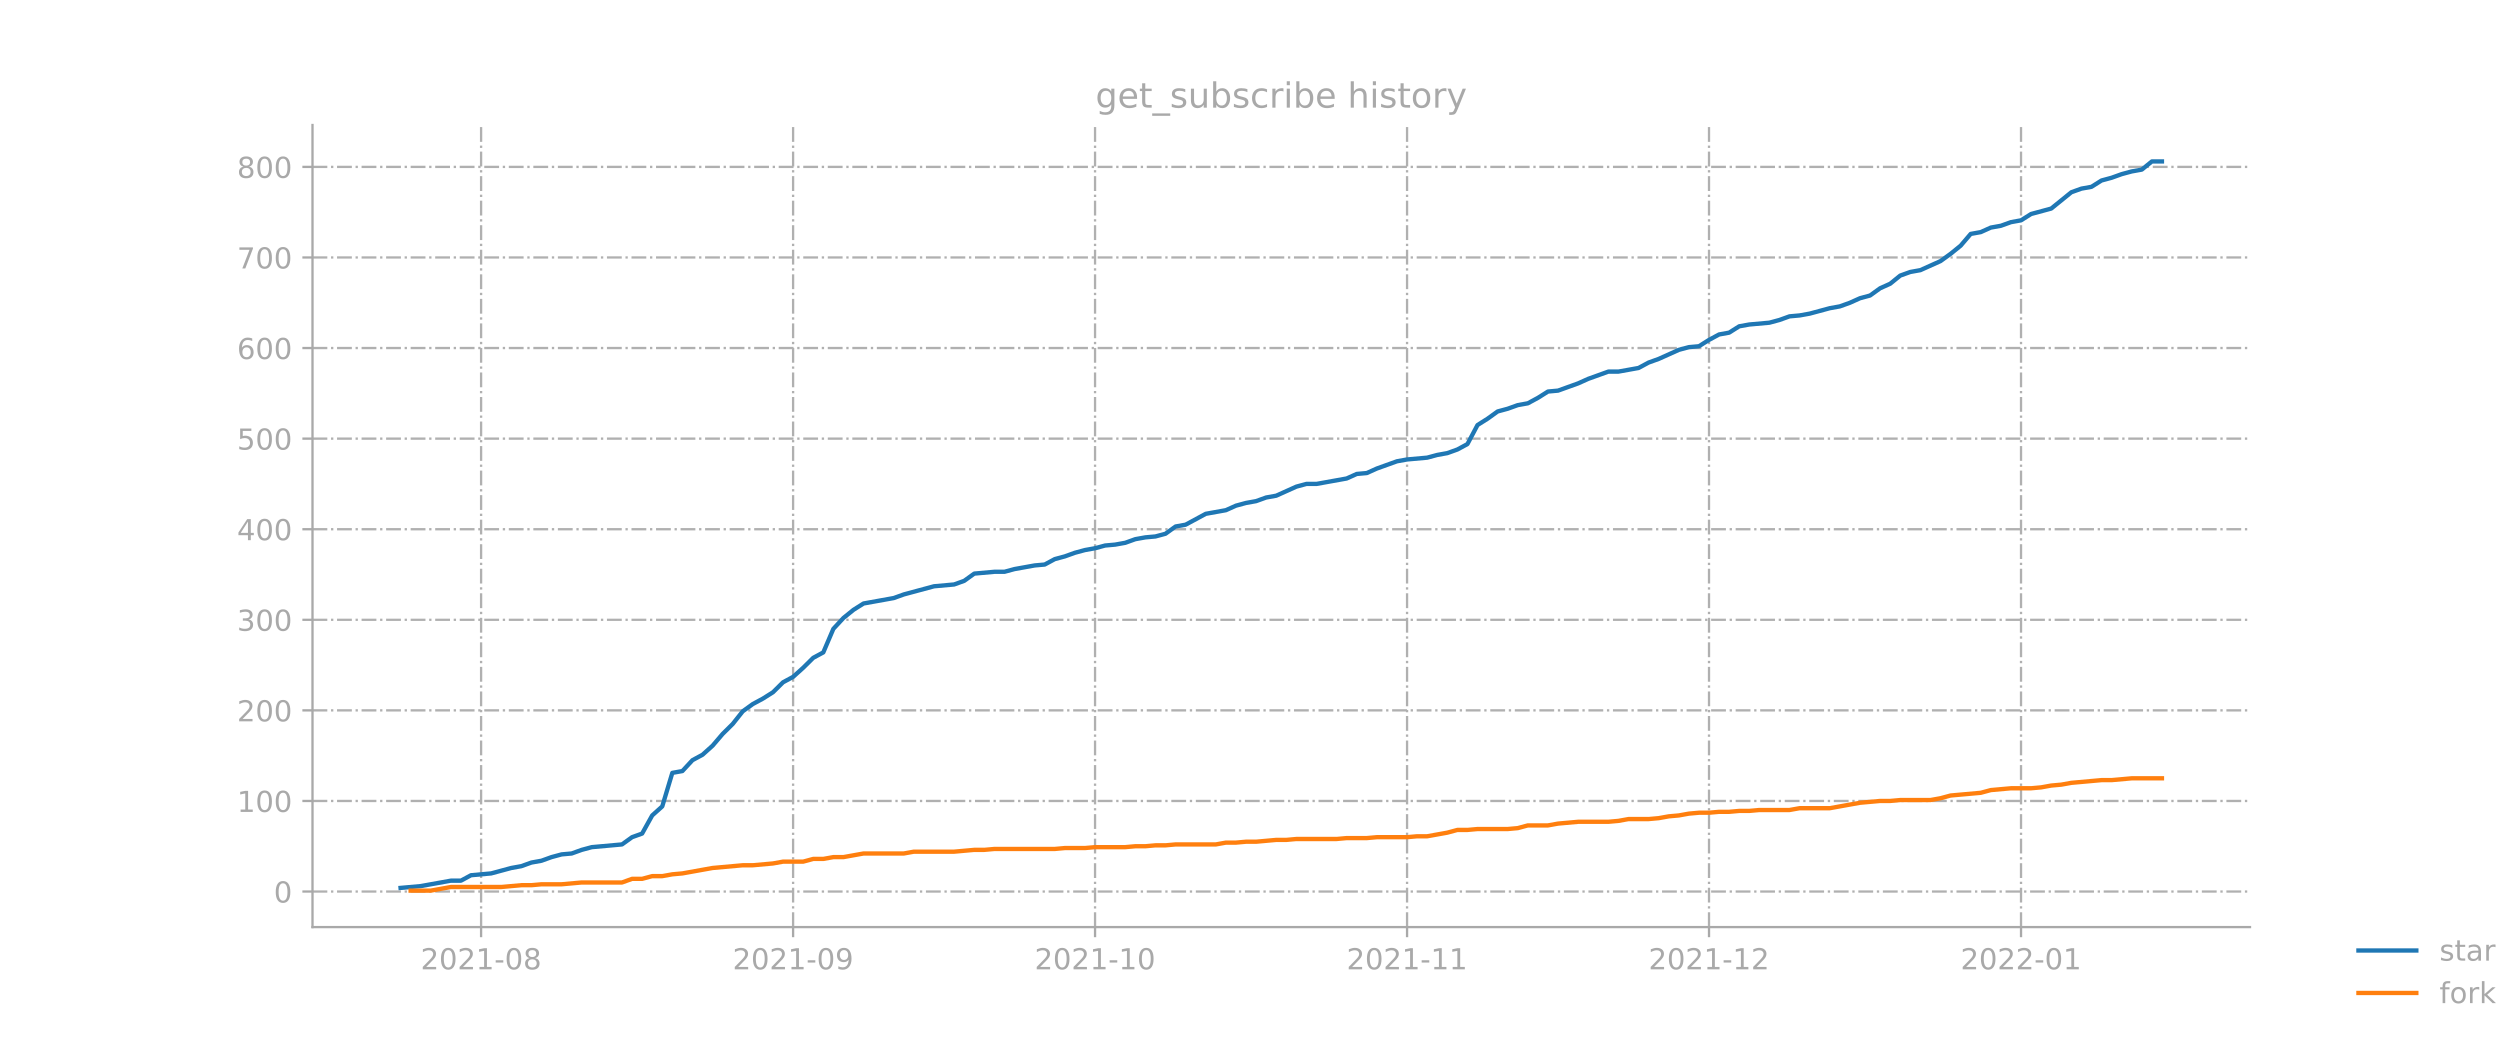
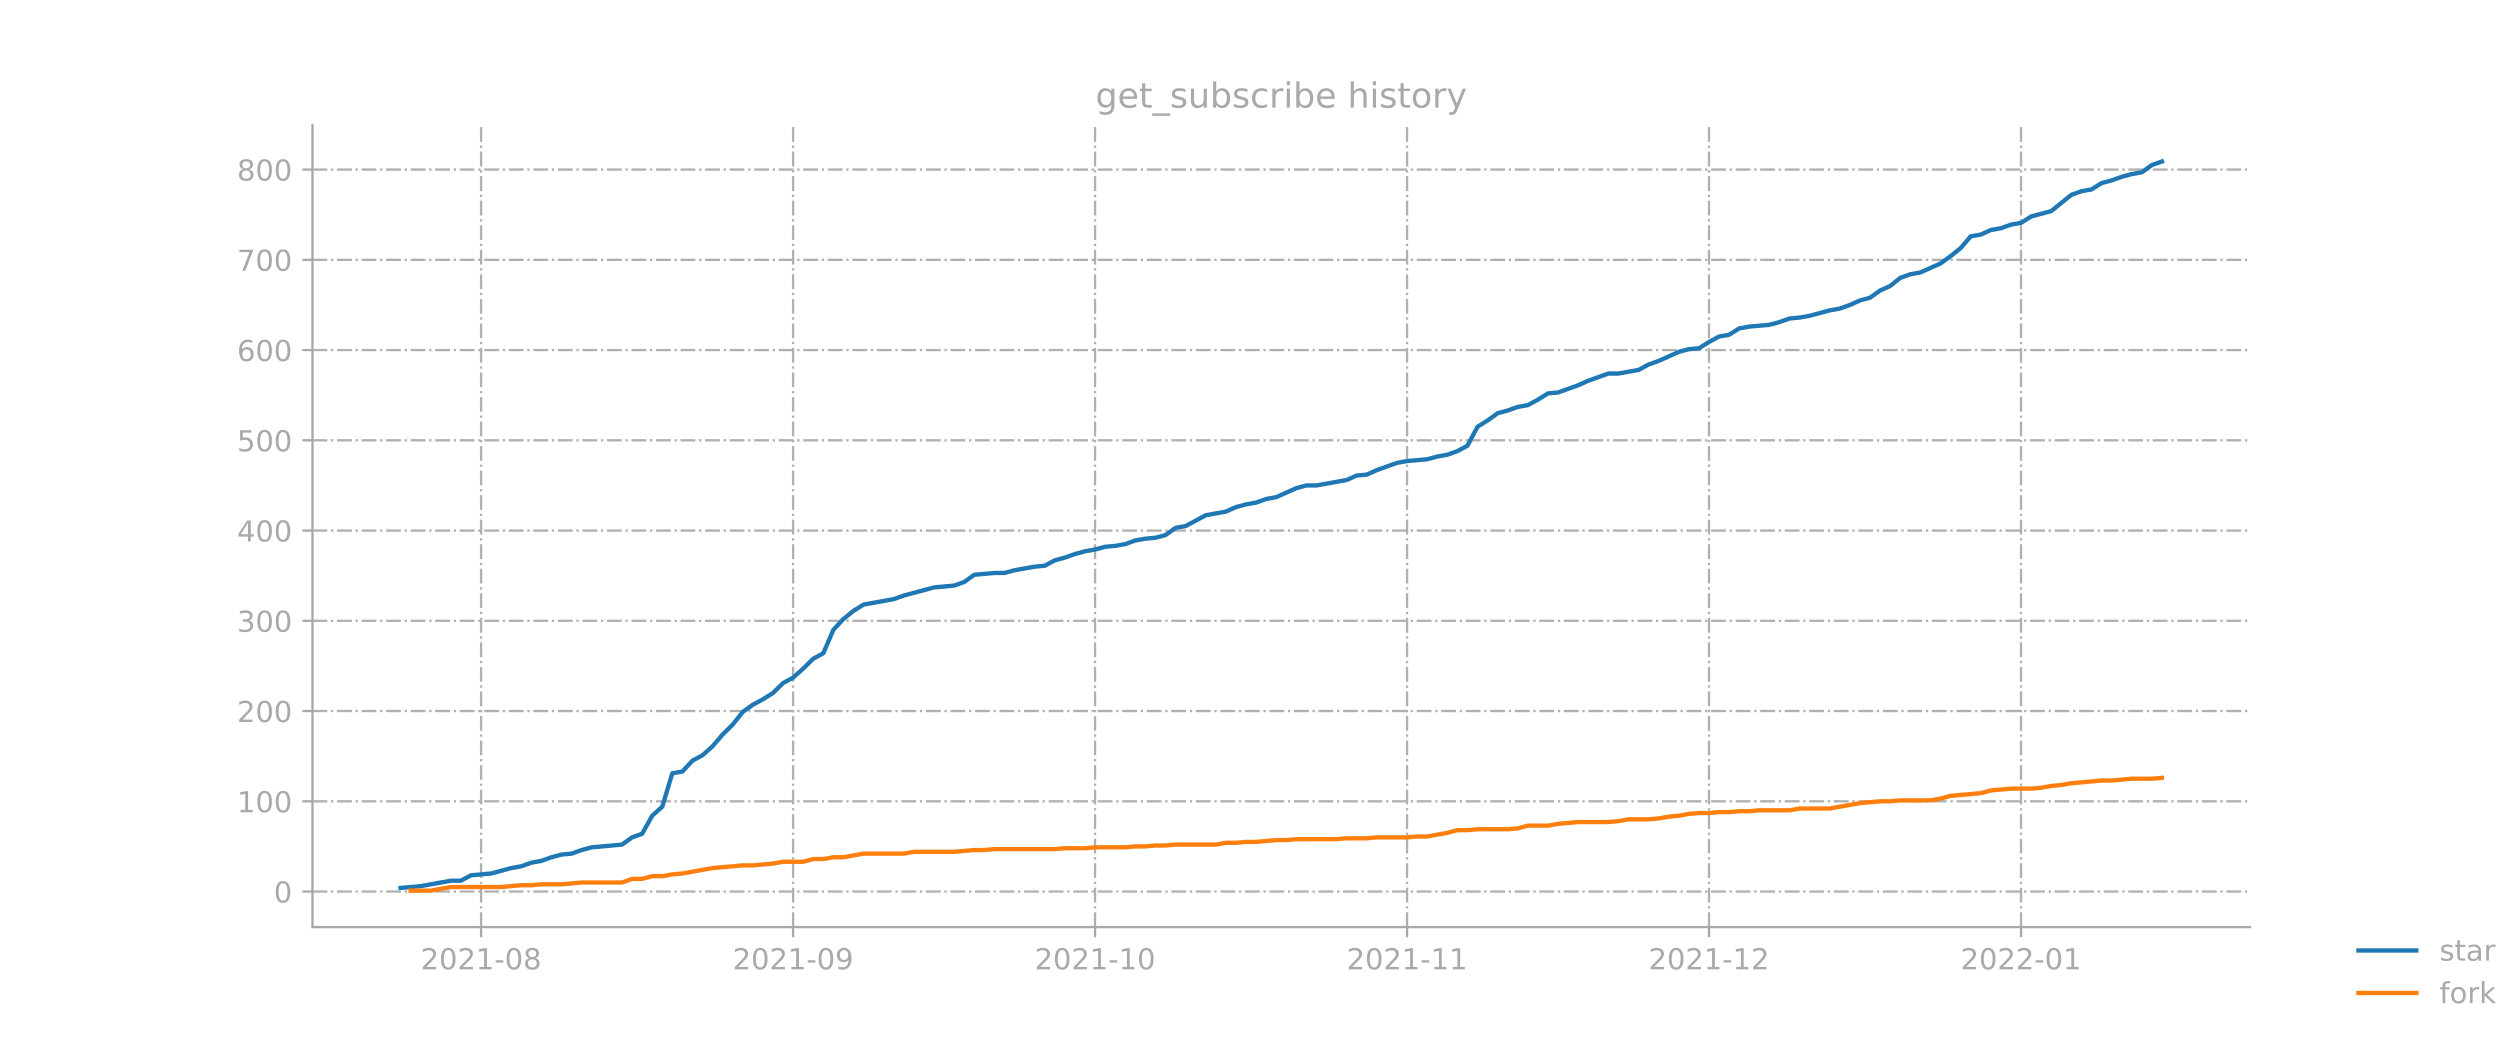
<svg xmlns="http://www.w3.org/2000/svg" xmlns:xlink="http://www.w3.org/1999/xlink" width="864pt" height="360pt" viewBox="0 0 864 360" version="1.1">
  <defs>
    <style type="text/css">*{stroke-linejoin: round; stroke-linecap: butt}</style>
  </defs>
  <g id="figure_1">
    <g id="patch_1">
      <path d="M 0 360  L 864 360  L 864 0  L 0 0  L 0 360  z " style="fill: none; opacity: 0" />
    </g>
    <g id="axes_1">
      <g id="patch_2">
        <path d="M 108 320.4  L 777.6 320.4  L 777.6 43.2  L 108 43.2  L 108 320.4  z " style="fill: none; opacity: 0" />
      </g>
      <g id="matplotlib.axis_1">
        <g id="xtick_1">
          <g id="line2d_1">
-             <path d="M 166.264 320.4  L 166.264 43.2  " clip-path="url(#p2ae72f6374)" style="fill: none; stroke-dasharray: 5.12,1.28,0.8,1.28; stroke-dashoffset: 0; stroke: #b0b0b0; stroke-width: 0.8" />
+             <path d="M 166.264 320.4  L 166.264 43.2  " clip-path="url(#pe0fabe3312)" style="fill: none; stroke-dasharray: 5.12,1.28,0.8,1.28; stroke-dashoffset: 0; stroke: #b0b0b0; stroke-width: 0.8" />
          </g>
          <g id="line2d_2">
            <defs>
-               <path id="mcdd26dd0de" d="M 0 0  L 0 3.5  " style="stroke: #a9a9a9; stroke-width: 0.8" />
+               <path id="mf97d7b002f" d="M 0 0  L 0 3.5  " style="stroke: #a9a9a9; stroke-width: 0.8" />
            </defs>
            <g>
-               <use xlink:href="#mcdd26dd0de" x="166.264" y="320.4" style="fill: #a9a9a9; stroke: #a9a9a9; stroke-width: 0.8" />
+               <use xlink:href="#mf97d7b002f" x="166.264" y="320.4" style="fill: #a9a9a9; stroke: #a9a9a9; stroke-width: 0.8" />
            </g>
          </g>
          <g id="text_1">
            <g style="fill: #a9a9a9" transform="translate(145.3725 334.9984)scale(0.1 -0.1)">
              <defs>
                <path id="DejaVuSans-32" d="M 1228 531  L 3431 531  L 3431 0  L 469 0  L 469 531  Q 828 903 1448 1529  Q 2069 2156 2228 2338  Q 2531 2678 2651 2914  Q 2772 3150 2772 3378  Q 2772 3750 2511 3984  Q 2250 4219 1831 4219  Q 1534 4219 1204 4116  Q 875 4013 500 3803  L 500 4441  Q 881 4594 1212 4672  Q 1544 4750 1819 4750  Q 2544 4750 2975 4387  Q 3406 4025 3406 3419  Q 3406 3131 3298 2873  Q 3191 2616 2906 2266  Q 2828 2175 2409 1742  Q 1991 1309 1228 531  z " transform="scale(0.015625)" />
                <path id="DejaVuSans-30" d="M 2034 4250  Q 1547 4250 1301 3770  Q 1056 3291 1056 2328  Q 1056 1369 1301 889  Q 1547 409 2034 409  Q 2525 409 2770 889  Q 3016 1369 3016 2328  Q 3016 3291 2770 3770  Q 2525 4250 2034 4250  z M 2034 4750  Q 2819 4750 3233 4129  Q 3647 3509 3647 2328  Q 3647 1150 3233 529  Q 2819 -91 2034 -91  Q 1250 -91 836 529  Q 422 1150 422 2328  Q 422 3509 836 4129  Q 1250 4750 2034 4750  z " transform="scale(0.015625)" />
                <path id="DejaVuSans-31" d="M 794 531  L 1825 531  L 1825 4091  L 703 3866  L 703 4441  L 1819 4666  L 2450 4666  L 2450 531  L 3481 531  L 3481 0  L 794 0  L 794 531  z " transform="scale(0.015625)" />
                <path id="DejaVuSans-2d" d="M 313 2009  L 1997 2009  L 1997 1497  L 313 1497  L 313 2009  z " transform="scale(0.015625)" />
                <path id="DejaVuSans-38" d="M 2034 2216  Q 1584 2216 1326 1975  Q 1069 1734 1069 1313  Q 1069 891 1326 650  Q 1584 409 2034 409  Q 2484 409 2743 651  Q 3003 894 3003 1313  Q 3003 1734 2745 1975  Q 2488 2216 2034 2216  z M 1403 2484  Q 997 2584 770 2862  Q 544 3141 544 3541  Q 544 4100 942 4425  Q 1341 4750 2034 4750  Q 2731 4750 3128 4425  Q 3525 4100 3525 3541  Q 3525 3141 3298 2862  Q 3072 2584 2669 2484  Q 3125 2378 3379 2068  Q 3634 1759 3634 1313  Q 3634 634 3220 271  Q 2806 -91 2034 -91  Q 1263 -91 848 271  Q 434 634 434 1313  Q 434 1759 690 2068  Q 947 2378 1403 2484  z M 1172 3481  Q 1172 3119 1398 2916  Q 1625 2713 2034 2713  Q 2441 2713 2670 2916  Q 2900 3119 2900 3481  Q 2900 3844 2670 4047  Q 2441 4250 2034 4250  Q 1625 4250 1398 4047  Q 1172 3844 1172 3481  z " transform="scale(0.015625)" />
              </defs>
              <use xlink:href="#DejaVuSans-32" />
              <use xlink:href="#DejaVuSans-30" x="63.623" />
              <use xlink:href="#DejaVuSans-32" x="127.246" />
              <use xlink:href="#DejaVuSans-31" x="190.869" />
              <use xlink:href="#DejaVuSans-2d" x="254.492" />
              <use xlink:href="#DejaVuSans-30" x="290.576" />
              <use xlink:href="#DejaVuSans-38" x="354.199" />
            </g>
          </g>
        </g>
        <g id="xtick_2">
          <g id="line2d_3">
-             <path d="M 274.096 320.4  L 274.096 43.2  " clip-path="url(#p2ae72f6374)" style="fill: none; stroke-dasharray: 5.12,1.28,0.8,1.28; stroke-dashoffset: 0; stroke: #b0b0b0; stroke-width: 0.8" />
+             <path d="M 274.096 320.4  L 274.096 43.2  " clip-path="url(#pe0fabe3312)" style="fill: none; stroke-dasharray: 5.12,1.28,0.8,1.28; stroke-dashoffset: 0; stroke: #b0b0b0; stroke-width: 0.8" />
          </g>
          <g id="line2d_4">
            <g>
-               <use xlink:href="#mcdd26dd0de" x="274.096" y="320.4" style="fill: #a9a9a9; stroke: #a9a9a9; stroke-width: 0.8" />
+               <use xlink:href="#mf97d7b002f" x="274.096" y="320.4" style="fill: #a9a9a9; stroke: #a9a9a9; stroke-width: 0.8" />
            </g>
          </g>
          <g id="text_2">
            <g style="fill: #a9a9a9" transform="translate(253.2042 334.9984)scale(0.1 -0.1)">
              <defs>
                <path id="DejaVuSans-39" d="M 703 97  L 703 672  Q 941 559 1184 500  Q 1428 441 1663 441  Q 2288 441 2617 861  Q 2947 1281 2994 2138  Q 2813 1869 2534 1725  Q 2256 1581 1919 1581  Q 1219 1581 811 2004  Q 403 2428 403 3163  Q 403 3881 828 4315  Q 1253 4750 1959 4750  Q 2769 4750 3195 4129  Q 3622 3509 3622 2328  Q 3622 1225 3098 567  Q 2575 -91 1691 -91  Q 1453 -91 1209 -44  Q 966 3 703 97  z M 1959 2075  Q 2384 2075 2632 2365  Q 2881 2656 2881 3163  Q 2881 3666 2632 3958  Q 2384 4250 1959 4250  Q 1534 4250 1286 3958  Q 1038 3666 1038 3163  Q 1038 2656 1286 2365  Q 1534 2075 1959 2075  z " transform="scale(0.015625)" />
              </defs>
              <use xlink:href="#DejaVuSans-32" />
              <use xlink:href="#DejaVuSans-30" x="63.623" />
              <use xlink:href="#DejaVuSans-32" x="127.246" />
              <use xlink:href="#DejaVuSans-31" x="190.869" />
              <use xlink:href="#DejaVuSans-2d" x="254.492" />
              <use xlink:href="#DejaVuSans-30" x="290.576" />
              <use xlink:href="#DejaVuSans-39" x="354.199" />
            </g>
          </g>
        </g>
        <g id="xtick_3">
          <g id="line2d_5">
-             <path d="M 378.449 320.4  L 378.449 43.2  " clip-path="url(#p2ae72f6374)" style="fill: none; stroke-dasharray: 5.12,1.28,0.8,1.28; stroke-dashoffset: 0; stroke: #b0b0b0; stroke-width: 0.8" />
+             <path d="M 378.449 320.4  L 378.449 43.2  " clip-path="url(#pe0fabe3312)" style="fill: none; stroke-dasharray: 5.12,1.28,0.8,1.28; stroke-dashoffset: 0; stroke: #b0b0b0; stroke-width: 0.8" />
          </g>
          <g id="line2d_6">
            <g>
-               <use xlink:href="#mcdd26dd0de" x="378.449" y="320.4" style="fill: #a9a9a9; stroke: #a9a9a9; stroke-width: 0.8" />
+               <use xlink:href="#mf97d7b002f" x="378.449" y="320.4" style="fill: #a9a9a9; stroke: #a9a9a9; stroke-width: 0.8" />
            </g>
          </g>
          <g id="text_3">
            <g style="fill: #a9a9a9" transform="translate(357.5574 334.9984)scale(0.1 -0.1)">
              <use xlink:href="#DejaVuSans-32" />
              <use xlink:href="#DejaVuSans-30" x="63.623" />
              <use xlink:href="#DejaVuSans-32" x="127.246" />
              <use xlink:href="#DejaVuSans-31" x="190.869" />
              <use xlink:href="#DejaVuSans-2d" x="254.492" />
              <use xlink:href="#DejaVuSans-31" x="290.576" />
              <use xlink:href="#DejaVuSans-30" x="354.199" />
            </g>
          </g>
        </g>
        <g id="xtick_4">
          <g id="line2d_7">
-             <path d="M 486.281 320.4  L 486.281 43.2  " clip-path="url(#p2ae72f6374)" style="fill: none; stroke-dasharray: 5.12,1.28,0.8,1.28; stroke-dashoffset: 0; stroke: #b0b0b0; stroke-width: 0.8" />
+             <path d="M 486.281 320.4  L 486.281 43.2  " clip-path="url(#pe0fabe3312)" style="fill: none; stroke-dasharray: 5.12,1.28,0.8,1.28; stroke-dashoffset: 0; stroke: #b0b0b0; stroke-width: 0.8" />
          </g>
          <g id="line2d_8">
            <g>
-               <use xlink:href="#mcdd26dd0de" x="486.281" y="320.4" style="fill: #a9a9a9; stroke: #a9a9a9; stroke-width: 0.8" />
+               <use xlink:href="#mf97d7b002f" x="486.281" y="320.4" style="fill: #a9a9a9; stroke: #a9a9a9; stroke-width: 0.8" />
            </g>
          </g>
          <g id="text_4">
            <g style="fill: #a9a9a9" transform="translate(465.3891 334.9984)scale(0.1 -0.1)">
              <use xlink:href="#DejaVuSans-32" />
              <use xlink:href="#DejaVuSans-30" x="63.623" />
              <use xlink:href="#DejaVuSans-32" x="127.246" />
              <use xlink:href="#DejaVuSans-31" x="190.869" />
              <use xlink:href="#DejaVuSans-2d" x="254.492" />
              <use xlink:href="#DejaVuSans-31" x="290.576" />
              <use xlink:href="#DejaVuSans-31" x="354.199" />
            </g>
          </g>
        </g>
        <g id="xtick_5">
          <g id="line2d_9">
-             <path d="M 590.634 320.4  L 590.634 43.2  " clip-path="url(#p2ae72f6374)" style="fill: none; stroke-dasharray: 5.12,1.28,0.8,1.28; stroke-dashoffset: 0; stroke: #b0b0b0; stroke-width: 0.8" />
+             <path d="M 590.634 320.4  L 590.634 43.2  " clip-path="url(#pe0fabe3312)" style="fill: none; stroke-dasharray: 5.12,1.28,0.8,1.28; stroke-dashoffset: 0; stroke: #b0b0b0; stroke-width: 0.8" />
          </g>
          <g id="line2d_10">
            <g>
-               <use xlink:href="#mcdd26dd0de" x="590.634" y="320.4" style="fill: #a9a9a9; stroke: #a9a9a9; stroke-width: 0.8" />
+               <use xlink:href="#mf97d7b002f" x="590.634" y="320.4" style="fill: #a9a9a9; stroke: #a9a9a9; stroke-width: 0.8" />
            </g>
          </g>
          <g id="text_5">
            <g style="fill: #a9a9a9" transform="translate(569.7424 334.9984)scale(0.1 -0.1)">
              <use xlink:href="#DejaVuSans-32" />
              <use xlink:href="#DejaVuSans-30" x="63.623" />
              <use xlink:href="#DejaVuSans-32" x="127.246" />
              <use xlink:href="#DejaVuSans-31" x="190.869" />
              <use xlink:href="#DejaVuSans-2d" x="254.492" />
              <use xlink:href="#DejaVuSans-31" x="290.576" />
              <use xlink:href="#DejaVuSans-32" x="354.199" />
            </g>
          </g>
        </g>
        <g id="xtick_6">
          <g id="line2d_11">
-             <path d="M 698.465 320.4  L 698.465 43.2  " clip-path="url(#p2ae72f6374)" style="fill: none; stroke-dasharray: 5.12,1.28,0.8,1.28; stroke-dashoffset: 0; stroke: #b0b0b0; stroke-width: 0.8" />
+             <path d="M 698.465 320.4  L 698.465 43.2  " clip-path="url(#pe0fabe3312)" style="fill: none; stroke-dasharray: 5.12,1.28,0.8,1.28; stroke-dashoffset: 0; stroke: #b0b0b0; stroke-width: 0.8" />
          </g>
          <g id="line2d_12">
            <g>
-               <use xlink:href="#mcdd26dd0de" x="698.465" y="320.4" style="fill: #a9a9a9; stroke: #a9a9a9; stroke-width: 0.8" />
+               <use xlink:href="#mf97d7b002f" x="698.465" y="320.4" style="fill: #a9a9a9; stroke: #a9a9a9; stroke-width: 0.8" />
            </g>
          </g>
          <g id="text_6">
            <g style="fill: #a9a9a9" transform="translate(677.574 334.9984)scale(0.1 -0.1)">
              <use xlink:href="#DejaVuSans-32" />
              <use xlink:href="#DejaVuSans-30" x="63.623" />
              <use xlink:href="#DejaVuSans-32" x="127.246" />
              <use xlink:href="#DejaVuSans-32" x="190.869" />
              <use xlink:href="#DejaVuSans-2d" x="254.492" />
              <use xlink:href="#DejaVuSans-30" x="290.576" />
              <use xlink:href="#DejaVuSans-31" x="354.199" />
            </g>
          </g>
        </g>
      </g>
      <g id="matplotlib.axis_2">
        <g id="ytick_1">
          <g id="line2d_13">
-             <path d="M 108 308.113  L 777.6 308.113  " clip-path="url(#p2ae72f6374)" style="fill: none; stroke-dasharray: 5.12,1.28,0.8,1.28; stroke-dashoffset: 0; stroke: #b0b0b0; stroke-width: 0.8" />
+             <path d="M 108 308.112  L 777.6 308.112  " clip-path="url(#pe0fabe3312)" style="fill: none; stroke-dasharray: 5.12,1.28,0.8,1.28; stroke-dashoffset: 0; stroke: #b0b0b0; stroke-width: 0.8" />
          </g>
          <g id="line2d_14">
            <defs>
-               <path id="me1b307b476" d="M 0 0  L -3.5 0  " style="stroke: #a9a9a9; stroke-width: 0.8" />
+               <path id="m28bec1286b" d="M 0 0  L -3.5 0  " style="stroke: #a9a9a9; stroke-width: 0.8" />
            </defs>
            <g>
-               <use xlink:href="#me1b307b476" x="108" y="308.113" style="fill: #a9a9a9; stroke: #a9a9a9; stroke-width: 0.8" />
+               <use xlink:href="#m28bec1286b" x="108" y="308.112" style="fill: #a9a9a9; stroke: #a9a9a9; stroke-width: 0.8" />
            </g>
          </g>
          <g id="text_7">
-             <g style="fill: #a9a9a9" transform="translate(94.6375 311.9123)scale(0.1 -0.1)">
+             <g style="fill: #a9a9a9" transform="translate(94.6375 311.9111)scale(0.1 -0.1)">
              <use xlink:href="#DejaVuSans-30" />
            </g>
          </g>
        </g>
        <g id="ytick_2">
          <g id="line2d_15">
-             <path d="M 108 276.809  L 777.6 276.809  " clip-path="url(#p2ae72f6374)" style="fill: none; stroke-dasharray: 5.12,1.28,0.8,1.28; stroke-dashoffset: 0; stroke: #b0b0b0; stroke-width: 0.8" />
+             <path d="M 108 276.924  L 777.6 276.924  " clip-path="url(#pe0fabe3312)" style="fill: none; stroke-dasharray: 5.12,1.28,0.8,1.28; stroke-dashoffset: 0; stroke: #b0b0b0; stroke-width: 0.8" />
          </g>
          <g id="line2d_16">
            <g>
-               <use xlink:href="#me1b307b476" x="108" y="276.809" style="fill: #a9a9a9; stroke: #a9a9a9; stroke-width: 0.8" />
+               <use xlink:href="#m28bec1286b" x="108" y="276.924" style="fill: #a9a9a9; stroke: #a9a9a9; stroke-width: 0.8" />
            </g>
          </g>
          <g id="text_8">
-             <g style="fill: #a9a9a9" transform="translate(81.9125 280.6079)scale(0.1 -0.1)">
+             <g style="fill: #a9a9a9" transform="translate(81.9125 280.723)scale(0.1 -0.1)">
              <use xlink:href="#DejaVuSans-31" />
              <use xlink:href="#DejaVuSans-30" x="63.623" />
              <use xlink:href="#DejaVuSans-30" x="127.246" />
            </g>
          </g>
        </g>
        <g id="ytick_3">
          <g id="line2d_17">
-             <path d="M 108 245.504  L 777.6 245.504  " clip-path="url(#p2ae72f6374)" style="fill: none; stroke-dasharray: 5.12,1.28,0.8,1.28; stroke-dashoffset: 0; stroke: #b0b0b0; stroke-width: 0.8" />
+             <path d="M 108 245.736  L 777.6 245.736  " clip-path="url(#pe0fabe3312)" style="fill: none; stroke-dasharray: 5.12,1.28,0.8,1.28; stroke-dashoffset: 0; stroke: #b0b0b0; stroke-width: 0.8" />
          </g>
          <g id="line2d_18">
            <g>
-               <use xlink:href="#me1b307b476" x="108" y="245.504" style="fill: #a9a9a9; stroke: #a9a9a9; stroke-width: 0.8" />
+               <use xlink:href="#m28bec1286b" x="108" y="245.736" style="fill: #a9a9a9; stroke: #a9a9a9; stroke-width: 0.8" />
            </g>
          </g>
          <g id="text_9">
-             <g style="fill: #a9a9a9" transform="translate(81.9125 249.3036)scale(0.1 -0.1)">
+             <g style="fill: #a9a9a9" transform="translate(81.9125 249.5349)scale(0.1 -0.1)">
              <use xlink:href="#DejaVuSans-32" />
              <use xlink:href="#DejaVuSans-30" x="63.623" />
              <use xlink:href="#DejaVuSans-30" x="127.246" />
            </g>
          </g>
        </g>
        <g id="ytick_4">
          <g id="line2d_19">
-             <path d="M 108 214.2  L 777.6 214.2  " clip-path="url(#p2ae72f6374)" style="fill: none; stroke-dasharray: 5.12,1.28,0.8,1.28; stroke-dashoffset: 0; stroke: #b0b0b0; stroke-width: 0.8" />
+             <path d="M 108 214.548  L 777.6 214.548  " clip-path="url(#pe0fabe3312)" style="fill: none; stroke-dasharray: 5.12,1.28,0.8,1.28; stroke-dashoffset: 0; stroke: #b0b0b0; stroke-width: 0.8" />
          </g>
          <g id="line2d_20">
            <g>
-               <use xlink:href="#me1b307b476" x="108" y="214.2" style="fill: #a9a9a9; stroke: #a9a9a9; stroke-width: 0.8" />
+               <use xlink:href="#m28bec1286b" x="108" y="214.548" style="fill: #a9a9a9; stroke: #a9a9a9; stroke-width: 0.8" />
            </g>
          </g>
          <g id="text_10">
-             <g style="fill: #a9a9a9" transform="translate(81.9125 217.9992)scale(0.1 -0.1)">
+             <g style="fill: #a9a9a9" transform="translate(81.9125 218.3467)scale(0.1 -0.1)">
              <defs>
                <path id="DejaVuSans-33" d="M 2597 2516  Q 3050 2419 3304 2112  Q 3559 1806 3559 1356  Q 3559 666 3084 287  Q 2609 -91 1734 -91  Q 1441 -91 1130 -33  Q 819 25 488 141  L 488 750  Q 750 597 1062 519  Q 1375 441 1716 441  Q 2309 441 2620 675  Q 2931 909 2931 1356  Q 2931 1769 2642 2001  Q 2353 2234 1838 2234  L 1294 2234  L 1294 2753  L 1863 2753  Q 2328 2753 2575 2939  Q 2822 3125 2822 3475  Q 2822 3834 2567 4026  Q 2313 4219 1838 4219  Q 1578 4219 1281 4162  Q 984 4106 628 3988  L 628 4550  Q 988 4650 1302 4700  Q 1616 4750 1894 4750  Q 2613 4750 3031 4423  Q 3450 4097 3450 3541  Q 3450 3153 3228 2886  Q 3006 2619 2597 2516  z " transform="scale(0.015625)" />
              </defs>
              <use xlink:href="#DejaVuSans-33" />
              <use xlink:href="#DejaVuSans-30" x="63.623" />
              <use xlink:href="#DejaVuSans-30" x="127.246" />
            </g>
          </g>
        </g>
        <g id="ytick_5">
          <g id="line2d_21">
-             <path d="M 108 182.896  L 777.6 182.896  " clip-path="url(#p2ae72f6374)" style="fill: none; stroke-dasharray: 5.12,1.28,0.8,1.28; stroke-dashoffset: 0; stroke: #b0b0b0; stroke-width: 0.8" />
+             <path d="M 108 183.359  L 777.6 183.359  " clip-path="url(#pe0fabe3312)" style="fill: none; stroke-dasharray: 5.12,1.28,0.8,1.28; stroke-dashoffset: 0; stroke: #b0b0b0; stroke-width: 0.8" />
          </g>
          <g id="line2d_22">
            <g>
-               <use xlink:href="#me1b307b476" x="108" y="182.896" style="fill: #a9a9a9; stroke: #a9a9a9; stroke-width: 0.8" />
+               <use xlink:href="#m28bec1286b" x="108" y="183.359" style="fill: #a9a9a9; stroke: #a9a9a9; stroke-width: 0.8" />
            </g>
          </g>
          <g id="text_11">
-             <g style="fill: #a9a9a9" transform="translate(81.9125 186.6949)scale(0.1 -0.1)">
+             <g style="fill: #a9a9a9" transform="translate(81.9125 187.1586)scale(0.1 -0.1)">
              <defs>
                <path id="DejaVuSans-34" d="M 2419 4116  L 825 1625  L 2419 1625  L 2419 4116  z M 2253 4666  L 3047 4666  L 3047 1625  L 3713 1625  L 3713 1100  L 3047 1100  L 3047 0  L 2419 0  L 2419 1100  L 313 1100  L 313 1709  L 2253 4666  z " transform="scale(0.015625)" />
              </defs>
              <use xlink:href="#DejaVuSans-34" />
              <use xlink:href="#DejaVuSans-30" x="63.623" />
              <use xlink:href="#DejaVuSans-30" x="127.246" />
            </g>
          </g>
        </g>
        <g id="ytick_6">
          <g id="line2d_23">
-             <path d="M 108 151.591  L 777.6 151.591  " clip-path="url(#p2ae72f6374)" style="fill: none; stroke-dasharray: 5.12,1.28,0.8,1.28; stroke-dashoffset: 0; stroke: #b0b0b0; stroke-width: 0.8" />
+             <path d="M 108 152.171  L 777.6 152.171  " clip-path="url(#pe0fabe3312)" style="fill: none; stroke-dasharray: 5.12,1.28,0.8,1.28; stroke-dashoffset: 0; stroke: #b0b0b0; stroke-width: 0.8" />
          </g>
          <g id="line2d_24">
            <g>
-               <use xlink:href="#me1b307b476" x="108" y="151.591" style="fill: #a9a9a9; stroke: #a9a9a9; stroke-width: 0.8" />
+               <use xlink:href="#m28bec1286b" x="108" y="152.171" style="fill: #a9a9a9; stroke: #a9a9a9; stroke-width: 0.8" />
            </g>
          </g>
          <g id="text_12">
-             <g style="fill: #a9a9a9" transform="translate(81.9125 155.3905)scale(0.1 -0.1)">
+             <g style="fill: #a9a9a9" transform="translate(81.9125 155.9705)scale(0.1 -0.1)">
              <defs>
                <path id="DejaVuSans-35" d="M 691 4666  L 3169 4666  L 3169 4134  L 1269 4134  L 1269 2991  Q 1406 3038 1543 3061  Q 1681 3084 1819 3084  Q 2600 3084 3056 2656  Q 3513 2228 3513 1497  Q 3513 744 3044 326  Q 2575 -91 1722 -91  Q 1428 -91 1123 -41  Q 819 9 494 109  L 494 744  Q 775 591 1075 516  Q 1375 441 1709 441  Q 2250 441 2565 725  Q 2881 1009 2881 1497  Q 2881 1984 2565 2268  Q 2250 2553 1709 2553  Q 1456 2553 1204 2497  Q 953 2441 691 2322  L 691 4666  z " transform="scale(0.015625)" />
              </defs>
              <use xlink:href="#DejaVuSans-35" />
              <use xlink:href="#DejaVuSans-30" x="63.623" />
              <use xlink:href="#DejaVuSans-30" x="127.246" />
            </g>
          </g>
        </g>
        <g id="ytick_7">
          <g id="line2d_25">
-             <path d="M 108 120.287  L 777.6 120.287  " clip-path="url(#p2ae72f6374)" style="fill: none; stroke-dasharray: 5.12,1.28,0.8,1.28; stroke-dashoffset: 0; stroke: #b0b0b0; stroke-width: 0.8" />
+             <path d="M 108 120.983  L 777.6 120.983  " clip-path="url(#pe0fabe3312)" style="fill: none; stroke-dasharray: 5.12,1.28,0.8,1.28; stroke-dashoffset: 0; stroke: #b0b0b0; stroke-width: 0.8" />
          </g>
          <g id="line2d_26">
            <g>
-               <use xlink:href="#me1b307b476" x="108" y="120.287" style="fill: #a9a9a9; stroke: #a9a9a9; stroke-width: 0.8" />
+               <use xlink:href="#m28bec1286b" x="108" y="120.983" style="fill: #a9a9a9; stroke: #a9a9a9; stroke-width: 0.8" />
            </g>
          </g>
          <g id="text_13">
-             <g style="fill: #a9a9a9" transform="translate(81.9125 124.0862)scale(0.1 -0.1)">
+             <g style="fill: #a9a9a9" transform="translate(81.9125 124.7824)scale(0.1 -0.1)">
              <defs>
                <path id="DejaVuSans-36" d="M 2113 2584  Q 1688 2584 1439 2293  Q 1191 2003 1191 1497  Q 1191 994 1439 701  Q 1688 409 2113 409  Q 2538 409 2786 701  Q 3034 994 3034 1497  Q 3034 2003 2786 2293  Q 2538 2584 2113 2584  z M 3366 4563  L 3366 3988  Q 3128 4100 2886 4159  Q 2644 4219 2406 4219  Q 1781 4219 1451 3797  Q 1122 3375 1075 2522  Q 1259 2794 1537 2939  Q 1816 3084 2150 3084  Q 2853 3084 3261 2657  Q 3669 2231 3669 1497  Q 3669 778 3244 343  Q 2819 -91 2113 -91  Q 1303 -91 875 529  Q 447 1150 447 2328  Q 447 3434 972 4092  Q 1497 4750 2381 4750  Q 2619 4750 2861 4703  Q 3103 4656 3366 4563  z " transform="scale(0.015625)" />
              </defs>
              <use xlink:href="#DejaVuSans-36" />
              <use xlink:href="#DejaVuSans-30" x="63.623" />
              <use xlink:href="#DejaVuSans-30" x="127.246" />
            </g>
          </g>
        </g>
        <g id="ytick_8">
          <g id="line2d_27">
-             <path d="M 108 88.983  L 777.6 88.983  " clip-path="url(#p2ae72f6374)" style="fill: none; stroke-dasharray: 5.12,1.28,0.8,1.28; stroke-dashoffset: 0; stroke: #b0b0b0; stroke-width: 0.8" />
+             <path d="M 108 89.795  L 777.6 89.795  " clip-path="url(#pe0fabe3312)" style="fill: none; stroke-dasharray: 5.12,1.28,0.8,1.28; stroke-dashoffset: 0; stroke: #b0b0b0; stroke-width: 0.8" />
          </g>
          <g id="line2d_28">
            <g>
-               <use xlink:href="#me1b307b476" x="108" y="88.983" style="fill: #a9a9a9; stroke: #a9a9a9; stroke-width: 0.8" />
+               <use xlink:href="#m28bec1286b" x="108" y="89.795" style="fill: #a9a9a9; stroke: #a9a9a9; stroke-width: 0.8" />
            </g>
          </g>
          <g id="text_14">
-             <g style="fill: #a9a9a9" transform="translate(81.9125 92.78183)scale(0.1 -0.1)">
+             <g style="fill: #a9a9a9" transform="translate(81.9125 93.59427)scale(0.1 -0.1)">
              <defs>
                <path id="DejaVuSans-37" d="M 525 4666  L 3525 4666  L 3525 4397  L 1831 0  L 1172 0  L 2766 4134  L 525 4134  L 525 4666  z " transform="scale(0.015625)" />
              </defs>
              <use xlink:href="#DejaVuSans-37" />
              <use xlink:href="#DejaVuSans-30" x="63.623" />
              <use xlink:href="#DejaVuSans-30" x="127.246" />
            </g>
          </g>
        </g>
        <g id="ytick_9">
          <g id="line2d_29">
-             <path d="M 108 57.678  L 777.6 57.678  " clip-path="url(#p2ae72f6374)" style="fill: none; stroke-dasharray: 5.12,1.28,0.8,1.28; stroke-dashoffset: 0; stroke: #b0b0b0; stroke-width: 0.8" />
+             <path d="M 108 58.607  L 777.6 58.607  " clip-path="url(#pe0fabe3312)" style="fill: none; stroke-dasharray: 5.12,1.28,0.8,1.28; stroke-dashoffset: 0; stroke: #b0b0b0; stroke-width: 0.8" />
          </g>
          <g id="line2d_30">
            <g>
-               <use xlink:href="#me1b307b476" x="108" y="57.678" style="fill: #a9a9a9; stroke: #a9a9a9; stroke-width: 0.8" />
+               <use xlink:href="#m28bec1286b" x="108" y="58.607" style="fill: #a9a9a9; stroke: #a9a9a9; stroke-width: 0.8" />
            </g>
          </g>
          <g id="text_15">
-             <g style="fill: #a9a9a9" transform="translate(81.9125 61.47748)scale(0.1 -0.1)">
+             <g style="fill: #a9a9a9" transform="translate(81.9125 62.40615)scale(0.1 -0.1)">
              <use xlink:href="#DejaVuSans-38" />
              <use xlink:href="#DejaVuSans-30" x="63.623" />
              <use xlink:href="#DejaVuSans-30" x="127.246" />
            </g>
          </g>
        </g>
      </g>
      <g id="line2d_31">
-         <path d="M 138.436 306.861  L 145.393 306.235  L 155.829 304.357  L 159.307 304.357  L 162.785 302.478  L 169.742 301.852  L 176.699 299.974  L 180.178 299.348  L 183.656 298.096  L 187.135 297.47  L 190.613 296.217  L 194.091 295.278  L 197.57 294.965  L 201.048 293.713  L 204.527 292.774  L 214.962 291.835  L 218.441 289.33  L 221.919 288.078  L 225.397 281.817  L 228.876 278.687  L 232.354 267.104  L 235.833 266.478  L 239.311 262.722  L 242.79 260.843  L 246.268 257.713  L 249.746 253.643  L 253.225 250.2  L 256.703 245.817  L 260.182 243.313  L 263.66 241.435  L 267.139 239.243  L 270.617 235.8  L 274.096 233.922  L 277.574 230.791  L 281.052 227.348  L 284.531 225.47  L 288.009 217.33  L 291.488 213.574  L 294.966 210.757  L 298.445 208.565  L 308.88 206.687  L 312.358 205.435  L 322.794 202.617  L 329.751 201.991  L 333.229 200.739  L 336.708 198.235  L 343.664 197.609  L 347.143 197.609  L 350.621 196.67  L 357.578 195.417  L 361.057 195.104  L 364.535 193.226  L 368.014 192.287  L 371.492 191.035  L 374.97 190.096  L 378.449 189.47  L 381.927 188.53  L 385.406 188.217  L 388.884 187.591  L 392.363 186.339  L 395.841 185.713  L 399.319 185.4  L 402.798 184.461  L 406.276 181.957  L 409.755 181.33  L 416.712 177.574  L 423.669 176.322  L 427.147 174.757  L 430.625 173.817  L 434.104 173.191  L 437.582 171.939  L 441.061 171.313  L 448.018 168.183  L 451.496 167.243  L 454.975 167.243  L 465.41 165.365  L 468.888 163.8  L 472.367 163.487  L 475.845 161.922  L 482.802 159.417  L 486.281 158.791  L 493.237 158.165  L 496.716 157.226  L 500.194 156.6  L 503.673 155.348  L 507.151 153.47  L 510.63 146.896  L 514.108 144.704  L 517.586 142.2  L 521.065 141.261  L 524.543 140.009  L 528.022 139.383  L 531.5 137.504  L 534.979 135.313  L 538.457 135  L 545.414 132.496  L 548.892 130.93  L 555.849 128.426  L 559.328 128.426  L 566.285 127.174  L 569.763 125.296  L 573.242 124.043  L 580.198 120.913  L 583.677 119.974  L 587.155 119.661  L 590.634 117.47  L 594.112 115.591  L 597.591 114.965  L 601.069 112.774  L 604.548 112.148  L 611.504 111.522  L 614.983 110.583  L 618.461 109.33  L 621.94 109.017  L 625.418 108.391  L 632.375 106.513  L 635.854 105.887  L 639.332 104.635  L 642.81 103.07  L 646.289 102.13  L 649.767 99.626  L 653.246 98.061  L 656.724 95.243  L 660.203 93.991  L 663.681 93.365  L 670.638 90.235  L 674.116 87.73  L 677.595 84.913  L 681.073 80.843  L 684.552 80.217  L 688.03 78.652  L 691.509 78.026  L 694.987 76.774  L 698.465 76.148  L 701.944 73.957  L 708.901 72.078  L 715.858 66.443  L 719.336 65.191  L 722.815 64.565  L 726.293 62.374  L 729.771 61.435  L 733.25 60.183  L 736.728 59.243  L 740.207 58.617  L 743.685 55.8  L 747.164 55.8  L 747.164 55.8  " clip-path="url(#p2ae72f6374)" style="fill: none; stroke: #1f77b4; stroke-width: 1.5; stroke-linecap: square" />
+         <path d="M 138.436 306.864  L 145.393 306.241  L 155.829 304.369  L 159.307 304.369  L 162.785 302.498  L 169.742 301.874  L 176.699 300.003  L 180.178 299.379  L 183.656 298.132  L 187.135 297.508  L 190.613 296.26  L 194.091 295.325  L 197.57 295.013  L 201.048 293.765  L 204.527 292.83  L 214.962 291.894  L 218.441 289.399  L 221.919 288.151  L 225.397 281.914  L 228.876 278.795  L 232.354 267.255  L 235.833 266.632  L 239.311 262.889  L 242.79 261.018  L 246.268 257.899  L 249.746 253.845  L 253.225 250.414  L 256.703 246.048  L 260.182 243.552  L 263.66 241.681  L 267.139 239.498  L 270.617 236.067  L 274.096 234.196  L 277.574 231.077  L 281.052 227.647  L 284.531 225.775  L 288.009 217.666  L 291.488 213.924  L 294.966 211.117  L 298.445 208.934  L 308.88 207.062  L 312.358 205.815  L 322.794 203.008  L 329.751 202.384  L 333.229 201.137  L 336.708 198.642  L 343.664 198.018  L 347.143 198.018  L 350.621 197.082  L 357.578 195.835  L 361.057 195.523  L 364.535 193.651  L 368.014 192.716  L 371.492 191.468  L 374.97 190.533  L 378.449 189.909  L 381.927 188.973  L 385.406 188.661  L 388.884 188.038  L 392.363 186.79  L 395.841 186.166  L 399.319 185.854  L 402.798 184.919  L 406.276 182.424  L 409.755 181.8  L 416.712 178.057  L 423.669 176.81  L 427.147 175.25  L 430.625 174.315  L 434.104 173.691  L 437.582 172.444  L 441.061 171.82  L 448.018 168.701  L 451.496 167.765  L 454.975 167.765  L 465.41 165.894  L 468.888 164.335  L 472.367 164.023  L 475.845 162.463  L 482.802 159.968  L 486.281 159.345  L 493.237 158.721  L 496.716 157.785  L 500.194 157.161  L 503.673 155.914  L 507.151 154.043  L 510.63 147.493  L 514.108 145.31  L 517.586 142.815  L 521.065 141.879  L 524.543 140.632  L 528.022 140.008  L 531.5 138.137  L 534.979 135.953  L 538.457 135.642  L 545.414 133.147  L 548.892 131.587  L 555.849 129.092  L 559.328 129.092  L 566.285 127.845  L 569.763 125.973  L 573.242 124.726  L 580.198 121.607  L 583.677 120.671  L 587.155 120.359  L 590.634 118.176  L 594.112 116.305  L 597.591 115.681  L 601.069 113.498  L 604.548 112.874  L 611.504 112.25  L 614.983 111.315  L 618.461 110.067  L 621.94 109.755  L 625.418 109.132  L 632.375 107.26  L 635.854 106.637  L 639.332 105.389  L 642.81 103.83  L 646.289 102.894  L 649.767 100.399  L 653.246 98.84  L 656.724 96.033  L 660.203 94.785  L 663.681 94.161  L 670.638 91.043  L 674.116 88.548  L 677.595 85.741  L 681.073 81.686  L 684.552 81.062  L 688.03 79.503  L 691.509 78.879  L 694.987 77.632  L 698.465 77.008  L 701.944 74.825  L 708.901 72.953  L 715.858 67.34  L 719.336 66.092  L 722.815 65.468  L 726.293 63.285  L 729.771 62.35  L 733.25 61.102  L 736.728 60.166  L 740.207 59.543  L 743.685 57.048  L 747.164 55.8  L 747.164 55.8  " clip-path="url(#pe0fabe3312)" style="fill: none; stroke: #1f77b4; stroke-width: 1.5; stroke-linecap: square" />
      </g>
      <g id="line2d_32">
-         <path d="M 141.915 307.8  L 148.872 307.8  L 155.829 306.548  L 173.221 306.548  L 180.178 305.922  L 183.656 305.922  L 187.135 305.609  L 194.091 305.609  L 201.048 304.983  L 214.962 304.983  L 218.441 303.73  L 221.919 303.73  L 225.397 302.791  L 228.876 302.791  L 232.354 302.165  L 235.833 301.852  L 246.268 299.974  L 256.703 299.035  L 260.182 299.035  L 267.139 298.409  L 270.617 297.783  L 277.574 297.783  L 281.052 296.843  L 284.531 296.843  L 288.009 296.217  L 291.488 296.217  L 298.445 294.965  L 312.358 294.965  L 315.837 294.339  L 329.751 294.339  L 336.708 293.713  L 340.186 293.713  L 343.664 293.4  L 364.535 293.4  L 368.014 293.087  L 374.97 293.087  L 378.449 292.774  L 388.884 292.774  L 392.363 292.461  L 395.841 292.461  L 399.319 292.148  L 402.798 292.148  L 406.276 291.835  L 420.19 291.835  L 423.669 291.209  L 427.147 291.209  L 430.625 290.896  L 434.104 290.896  L 441.061 290.27  L 444.539 290.27  L 448.018 289.957  L 461.931 289.957  L 465.41 289.643  L 472.367 289.643  L 475.845 289.33  L 486.281 289.33  L 489.759 289.017  L 493.237 289.017  L 500.194 287.765  L 503.673 286.826  L 507.151 286.826  L 510.63 286.513  L 521.065 286.513  L 524.543 286.2  L 528.022 285.261  L 534.979 285.261  L 538.457 284.635  L 545.414 284.009  L 555.849 284.009  L 559.328 283.696  L 562.806 283.07  L 569.763 283.07  L 573.242 282.757  L 576.72 282.13  L 580.198 281.817  L 583.677 281.191  L 587.155 280.878  L 590.634 280.878  L 594.112 280.565  L 597.591 280.565  L 601.069 280.252  L 604.548 280.252  L 608.026 279.939  L 618.461 279.939  L 621.94 279.313  L 632.375 279.313  L 642.81 277.435  L 649.767 276.809  L 653.246 276.809  L 656.724 276.496  L 667.159 276.496  L 670.638 275.87  L 674.116 274.93  L 684.552 273.991  L 688.03 273.052  L 694.987 272.426  L 701.944 272.426  L 705.422 272.113  L 708.901 271.487  L 712.379 271.174  L 715.858 270.548  L 726.293 269.609  L 729.771 269.609  L 736.728 268.983  L 747.164 268.983  L 747.164 268.983  " clip-path="url(#p2ae72f6374)" style="fill: none; stroke: #ff7f0e; stroke-width: 1.5; stroke-linecap: square" />
+         <path d="M 141.915 307.8  L 148.872 307.8  L 155.829 306.552  L 173.221 306.552  L 180.178 305.929  L 183.656 305.929  L 187.135 305.617  L 194.091 305.617  L 201.048 304.993  L 214.962 304.993  L 218.441 303.746  L 221.919 303.746  L 225.397 302.81  L 228.876 302.81  L 232.354 302.186  L 235.833 301.874  L 246.268 300.003  L 256.703 299.067  L 260.182 299.067  L 267.139 298.444  L 270.617 297.82  L 277.574 297.82  L 281.052 296.884  L 284.531 296.884  L 288.009 296.26  L 291.488 296.26  L 298.445 295.013  L 312.358 295.013  L 315.837 294.389  L 329.751 294.389  L 336.708 293.765  L 340.186 293.765  L 343.664 293.453  L 364.535 293.453  L 368.014 293.142  L 374.97 293.142  L 378.449 292.83  L 388.884 292.83  L 392.363 292.518  L 395.841 292.518  L 399.319 292.206  L 402.798 292.206  L 406.276 291.894  L 420.19 291.894  L 423.669 291.27  L 427.147 291.27  L 430.625 290.958  L 434.104 290.958  L 441.061 290.335  L 444.539 290.335  L 448.018 290.023  L 461.931 290.023  L 465.41 289.711  L 472.367 289.711  L 475.845 289.399  L 486.281 289.399  L 489.759 289.087  L 493.237 289.087  L 500.194 287.84  L 503.673 286.904  L 507.151 286.904  L 510.63 286.592  L 521.065 286.592  L 524.543 286.28  L 528.022 285.345  L 534.979 285.345  L 538.457 284.721  L 545.414 284.097  L 555.849 284.097  L 559.328 283.785  L 562.806 283.161  L 569.763 283.161  L 573.242 282.85  L 576.72 282.226  L 580.198 281.914  L 583.677 281.29  L 587.155 280.978  L 590.634 280.978  L 594.112 280.666  L 597.591 280.666  L 601.069 280.354  L 604.548 280.354  L 608.026 280.043  L 618.461 280.043  L 621.94 279.419  L 632.375 279.419  L 642.81 277.548  L 649.767 276.924  L 653.246 276.924  L 656.724 276.612  L 667.159 276.612  L 670.638 275.988  L 674.116 275.052  L 684.552 274.117  L 688.03 273.181  L 694.987 272.557  L 701.944 272.557  L 705.422 272.246  L 708.901 271.622  L 712.379 271.31  L 715.858 270.686  L 726.293 269.75  L 729.771 269.75  L 736.728 269.127  L 743.685 269.127  L 747.164 268.815  L 747.164 268.815  " clip-path="url(#pe0fabe3312)" style="fill: none; stroke: #ff7f0e; stroke-width: 1.5; stroke-linecap: square" />
      </g>
      <g id="patch_3">
        <path d="M 108 320.4  L 108 43.2  " style="fill: none; stroke: #a9a9a9; stroke-width: 0.8; stroke-linejoin: miter; stroke-linecap: square" />
      </g>
      <g id="patch_4">
        <path d="M 777.6 320.4  L 777.6 43.2  " style="fill: none" />
      </g>
      <g id="patch_5">
        <path d="M 108 320.4  L 777.6 320.4  " style="fill: none; stroke: #a9a9a9; stroke-width: 0.8; stroke-linejoin: miter; stroke-linecap: square" />
      </g>
      <g id="patch_6">
        <path d="M 108 43.2  L 777.6 43.2  " style="fill: none" />
      </g>
      <g id="text_16">
        <g style="fill: #a9a9a9" transform="translate(378.6075 37.2)scale(0.12 -0.12)">
          <defs>
            <path id="DejaVuSans-67" d="M 2906 1791  Q 2906 2416 2648 2759  Q 2391 3103 1925 3103  Q 1463 3103 1205 2759  Q 947 2416 947 1791  Q 947 1169 1205 825  Q 1463 481 1925 481  Q 2391 481 2648 825  Q 2906 1169 2906 1791  z M 3481 434  Q 3481 -459 3084 -895  Q 2688 -1331 1869 -1331  Q 1566 -1331 1297 -1286  Q 1028 -1241 775 -1147  L 775 -588  Q 1028 -725 1275 -790  Q 1522 -856 1778 -856  Q 2344 -856 2625 -561  Q 2906 -266 2906 331  L 2906 616  Q 2728 306 2450 153  Q 2172 0 1784 0  Q 1141 0 747 490  Q 353 981 353 1791  Q 353 2603 747 3093  Q 1141 3584 1784 3584  Q 2172 3584 2450 3431  Q 2728 3278 2906 2969  L 2906 3500  L 3481 3500  L 3481 434  z " transform="scale(0.015625)" />
            <path id="DejaVuSans-65" d="M 3597 1894  L 3597 1613  L 953 1613  Q 991 1019 1311 708  Q 1631 397 2203 397  Q 2534 397 2845 478  Q 3156 559 3463 722  L 3463 178  Q 3153 47 2828 -22  Q 2503 -91 2169 -91  Q 1331 -91 842 396  Q 353 884 353 1716  Q 353 2575 817 3079  Q 1281 3584 2069 3584  Q 2775 3584 3186 3129  Q 3597 2675 3597 1894  z M 3022 2063  Q 3016 2534 2758 2815  Q 2500 3097 2075 3097  Q 1594 3097 1305 2825  Q 1016 2553 972 2059  L 3022 2063  z " transform="scale(0.015625)" />
            <path id="DejaVuSans-74" d="M 1172 4494  L 1172 3500  L 2356 3500  L 2356 3053  L 1172 3053  L 1172 1153  Q 1172 725 1289 603  Q 1406 481 1766 481  L 2356 481  L 2356 0  L 1766 0  Q 1100 0 847 248  Q 594 497 594 1153  L 594 3053  L 172 3053  L 172 3500  L 594 3500  L 594 4494  L 1172 4494  z " transform="scale(0.015625)" />
            <path id="DejaVuSans-5f" d="M 3263 -1063  L 3263 -1509  L -63 -1509  L -63 -1063  L 3263 -1063  z " transform="scale(0.015625)" />
            <path id="DejaVuSans-73" d="M 2834 3397  L 2834 2853  Q 2591 2978 2328 3040  Q 2066 3103 1784 3103  Q 1356 3103 1142 2972  Q 928 2841 928 2578  Q 928 2378 1081 2264  Q 1234 2150 1697 2047  L 1894 2003  Q 2506 1872 2764 1633  Q 3022 1394 3022 966  Q 3022 478 2636 193  Q 2250 -91 1575 -91  Q 1294 -91 989 -36  Q 684 19 347 128  L 347 722  Q 666 556 975 473  Q 1284 391 1588 391  Q 1994 391 2212 530  Q 2431 669 2431 922  Q 2431 1156 2273 1281  Q 2116 1406 1581 1522  L 1381 1569  Q 847 1681 609 1914  Q 372 2147 372 2553  Q 372 3047 722 3315  Q 1072 3584 1716 3584  Q 2034 3584 2315 3537  Q 2597 3491 2834 3397  z " transform="scale(0.015625)" />
            <path id="DejaVuSans-75" d="M 544 1381  L 544 3500  L 1119 3500  L 1119 1403  Q 1119 906 1312 657  Q 1506 409 1894 409  Q 2359 409 2629 706  Q 2900 1003 2900 1516  L 2900 3500  L 3475 3500  L 3475 0  L 2900 0  L 2900 538  Q 2691 219 2414 64  Q 2138 -91 1772 -91  Q 1169 -91 856 284  Q 544 659 544 1381  z M 1991 3584  L 1991 3584  z " transform="scale(0.015625)" />
            <path id="DejaVuSans-62" d="M 3116 1747  Q 3116 2381 2855 2742  Q 2594 3103 2138 3103  Q 1681 3103 1420 2742  Q 1159 2381 1159 1747  Q 1159 1113 1420 752  Q 1681 391 2138 391  Q 2594 391 2855 752  Q 3116 1113 3116 1747  z M 1159 2969  Q 1341 3281 1617 3432  Q 1894 3584 2278 3584  Q 2916 3584 3314 3078  Q 3713 2572 3713 1747  Q 3713 922 3314 415  Q 2916 -91 2278 -91  Q 1894 -91 1617 61  Q 1341 213 1159 525  L 1159 0  L 581 0  L 581 4863  L 1159 4863  L 1159 2969  z " transform="scale(0.015625)" />
            <path id="DejaVuSans-63" d="M 3122 3366  L 3122 2828  Q 2878 2963 2633 3030  Q 2388 3097 2138 3097  Q 1578 3097 1268 2742  Q 959 2388 959 1747  Q 959 1106 1268 751  Q 1578 397 2138 397  Q 2388 397 2633 464  Q 2878 531 3122 666  L 3122 134  Q 2881 22 2623 -34  Q 2366 -91 2075 -91  Q 1284 -91 818 406  Q 353 903 353 1747  Q 353 2603 823 3093  Q 1294 3584 2113 3584  Q 2378 3584 2631 3529  Q 2884 3475 3122 3366  z " transform="scale(0.015625)" />
            <path id="DejaVuSans-72" d="M 2631 2963  Q 2534 3019 2420 3045  Q 2306 3072 2169 3072  Q 1681 3072 1420 2755  Q 1159 2438 1159 1844  L 1159 0  L 581 0  L 581 3500  L 1159 3500  L 1159 2956  Q 1341 3275 1631 3429  Q 1922 3584 2338 3584  Q 2397 3584 2469 3576  Q 2541 3569 2628 3553  L 2631 2963  z " transform="scale(0.015625)" />
            <path id="DejaVuSans-69" d="M 603 3500  L 1178 3500  L 1178 0  L 603 0  L 603 3500  z M 603 4863  L 1178 4863  L 1178 4134  L 603 4134  L 603 4863  z " transform="scale(0.015625)" />
            <path id="DejaVuSans-20" transform="scale(0.015625)" />
            <path id="DejaVuSans-68" d="M 3513 2113  L 3513 0  L 2938 0  L 2938 2094  Q 2938 2591 2744 2837  Q 2550 3084 2163 3084  Q 1697 3084 1428 2787  Q 1159 2491 1159 1978  L 1159 0  L 581 0  L 581 4863  L 1159 4863  L 1159 2956  Q 1366 3272 1645 3428  Q 1925 3584 2291 3584  Q 2894 3584 3203 3211  Q 3513 2838 3513 2113  z " transform="scale(0.015625)" />
            <path id="DejaVuSans-6f" d="M 1959 3097  Q 1497 3097 1228 2736  Q 959 2375 959 1747  Q 959 1119 1226 758  Q 1494 397 1959 397  Q 2419 397 2687 759  Q 2956 1122 2956 1747  Q 2956 2369 2687 2733  Q 2419 3097 1959 3097  z M 1959 3584  Q 2709 3584 3137 3096  Q 3566 2609 3566 1747  Q 3566 888 3137 398  Q 2709 -91 1959 -91  Q 1206 -91 779 398  Q 353 888 353 1747  Q 353 2609 779 3096  Q 1206 3584 1959 3584  z " transform="scale(0.015625)" />
            <path id="DejaVuSans-79" d="M 2059 -325  Q 1816 -950 1584 -1140  Q 1353 -1331 966 -1331  L 506 -1331  L 506 -850  L 844 -850  Q 1081 -850 1212 -737  Q 1344 -625 1503 -206  L 1606 56  L 191 3500  L 800 3500  L 1894 763  L 2988 3500  L 3597 3500  L 2059 -325  z " transform="scale(0.015625)" />
          </defs>
          <use xlink:href="#DejaVuSans-67" />
          <use xlink:href="#DejaVuSans-65" x="63.477" />
          <use xlink:href="#DejaVuSans-74" x="125" />
          <use xlink:href="#DejaVuSans-5f" x="164.209" />
          <use xlink:href="#DejaVuSans-73" x="214.209" />
          <use xlink:href="#DejaVuSans-75" x="266.309" />
          <use xlink:href="#DejaVuSans-62" x="329.688" />
          <use xlink:href="#DejaVuSans-73" x="393.164" />
          <use xlink:href="#DejaVuSans-63" x="445.264" />
          <use xlink:href="#DejaVuSans-72" x="500.244" />
          <use xlink:href="#DejaVuSans-69" x="541.357" />
          <use xlink:href="#DejaVuSans-62" x="569.141" />
          <use xlink:href="#DejaVuSans-65" x="632.617" />
          <use xlink:href="#DejaVuSans-20" x="694.141" />
          <use xlink:href="#DejaVuSans-68" x="725.928" />
          <use xlink:href="#DejaVuSans-69" x="789.307" />
          <use xlink:href="#DejaVuSans-73" x="817.09" />
          <use xlink:href="#DejaVuSans-74" x="869.189" />
          <use xlink:href="#DejaVuSans-6f" x="908.398" />
          <use xlink:href="#DejaVuSans-72" x="969.58" />
          <use xlink:href="#DejaVuSans-79" x="1010.693" />
        </g>
      </g>
      <g id="legend_1">
        <g id="line2d_33">
          <path d="M 815.08 328.498  L 825.08 328.498  L 835.08 328.498  " style="fill: none; stroke: #1f77b4; stroke-width: 1.5; stroke-linecap: square" />
        </g>
        <g id="text_17">
          <g style="fill: #a9a9a9" transform="translate(843.08 331.9984)scale(0.1 -0.1)">
            <defs>
              <path id="DejaVuSans-61" d="M 2194 1759  Q 1497 1759 1228 1600  Q 959 1441 959 1056  Q 959 750 1161 570  Q 1363 391 1709 391  Q 2188 391 2477 730  Q 2766 1069 2766 1631  L 2766 1759  L 2194 1759  z M 3341 1997  L 3341 0  L 2766 0  L 2766 531  Q 2569 213 2275 61  Q 1981 -91 1556 -91  Q 1019 -91 701 211  Q 384 513 384 1019  Q 384 1609 779 1909  Q 1175 2209 1959 2209  L 2766 2209  L 2766 2266  Q 2766 2663 2505 2880  Q 2244 3097 1772 3097  Q 1472 3097 1187 3025  Q 903 2953 641 2809  L 641 3341  Q 956 3463 1253 3523  Q 1550 3584 1831 3584  Q 2591 3584 2966 3190  Q 3341 2797 3341 1997  z " transform="scale(0.015625)" />
            </defs>
            <use xlink:href="#DejaVuSans-73" />
            <use xlink:href="#DejaVuSans-74" x="52.1" />
            <use xlink:href="#DejaVuSans-61" x="91.309" />
            <use xlink:href="#DejaVuSans-72" x="152.588" />
          </g>
        </g>
        <g id="line2d_34">
          <path d="M 815.08 343.177  L 825.08 343.177  L 835.08 343.177  " style="fill: none; stroke: #ff7f0e; stroke-width: 1.5; stroke-linecap: square" />
        </g>
        <g id="text_18">
          <g style="fill: #a9a9a9" transform="translate(843.08 346.6766)scale(0.1 -0.1)">
            <defs>
              <path id="DejaVuSans-66" d="M 2375 4863  L 2375 4384  L 1825 4384  Q 1516 4384 1395 4259  Q 1275 4134 1275 3809  L 1275 3500  L 2222 3500  L 2222 3053  L 1275 3053  L 1275 0  L 697 0  L 697 3053  L 147 3053  L 147 3500  L 697 3500  L 697 3744  Q 697 4328 969 4595  Q 1241 4863 1831 4863  L 2375 4863  z " transform="scale(0.015625)" />
              <path id="DejaVuSans-6b" d="M 581 4863  L 1159 4863  L 1159 1991  L 2875 3500  L 3609 3500  L 1753 1863  L 3688 0  L 2938 0  L 1159 1709  L 1159 0  L 581 0  L 581 4863  z " transform="scale(0.015625)" />
            </defs>
            <use xlink:href="#DejaVuSans-66" />
            <use xlink:href="#DejaVuSans-6f" x="35.205" />
            <use xlink:href="#DejaVuSans-72" x="96.387" />
            <use xlink:href="#DejaVuSans-6b" x="137.5" />
          </g>
        </g>
      </g>
    </g>
  </g>
  <defs>
-     <clipPath id="p2ae72f6374">
+     <clipPath id="pe0fabe3312">
      <rect x="108" y="43.2" width="669.6" height="277.2" />
    </clipPath>
  </defs>
</svg>
